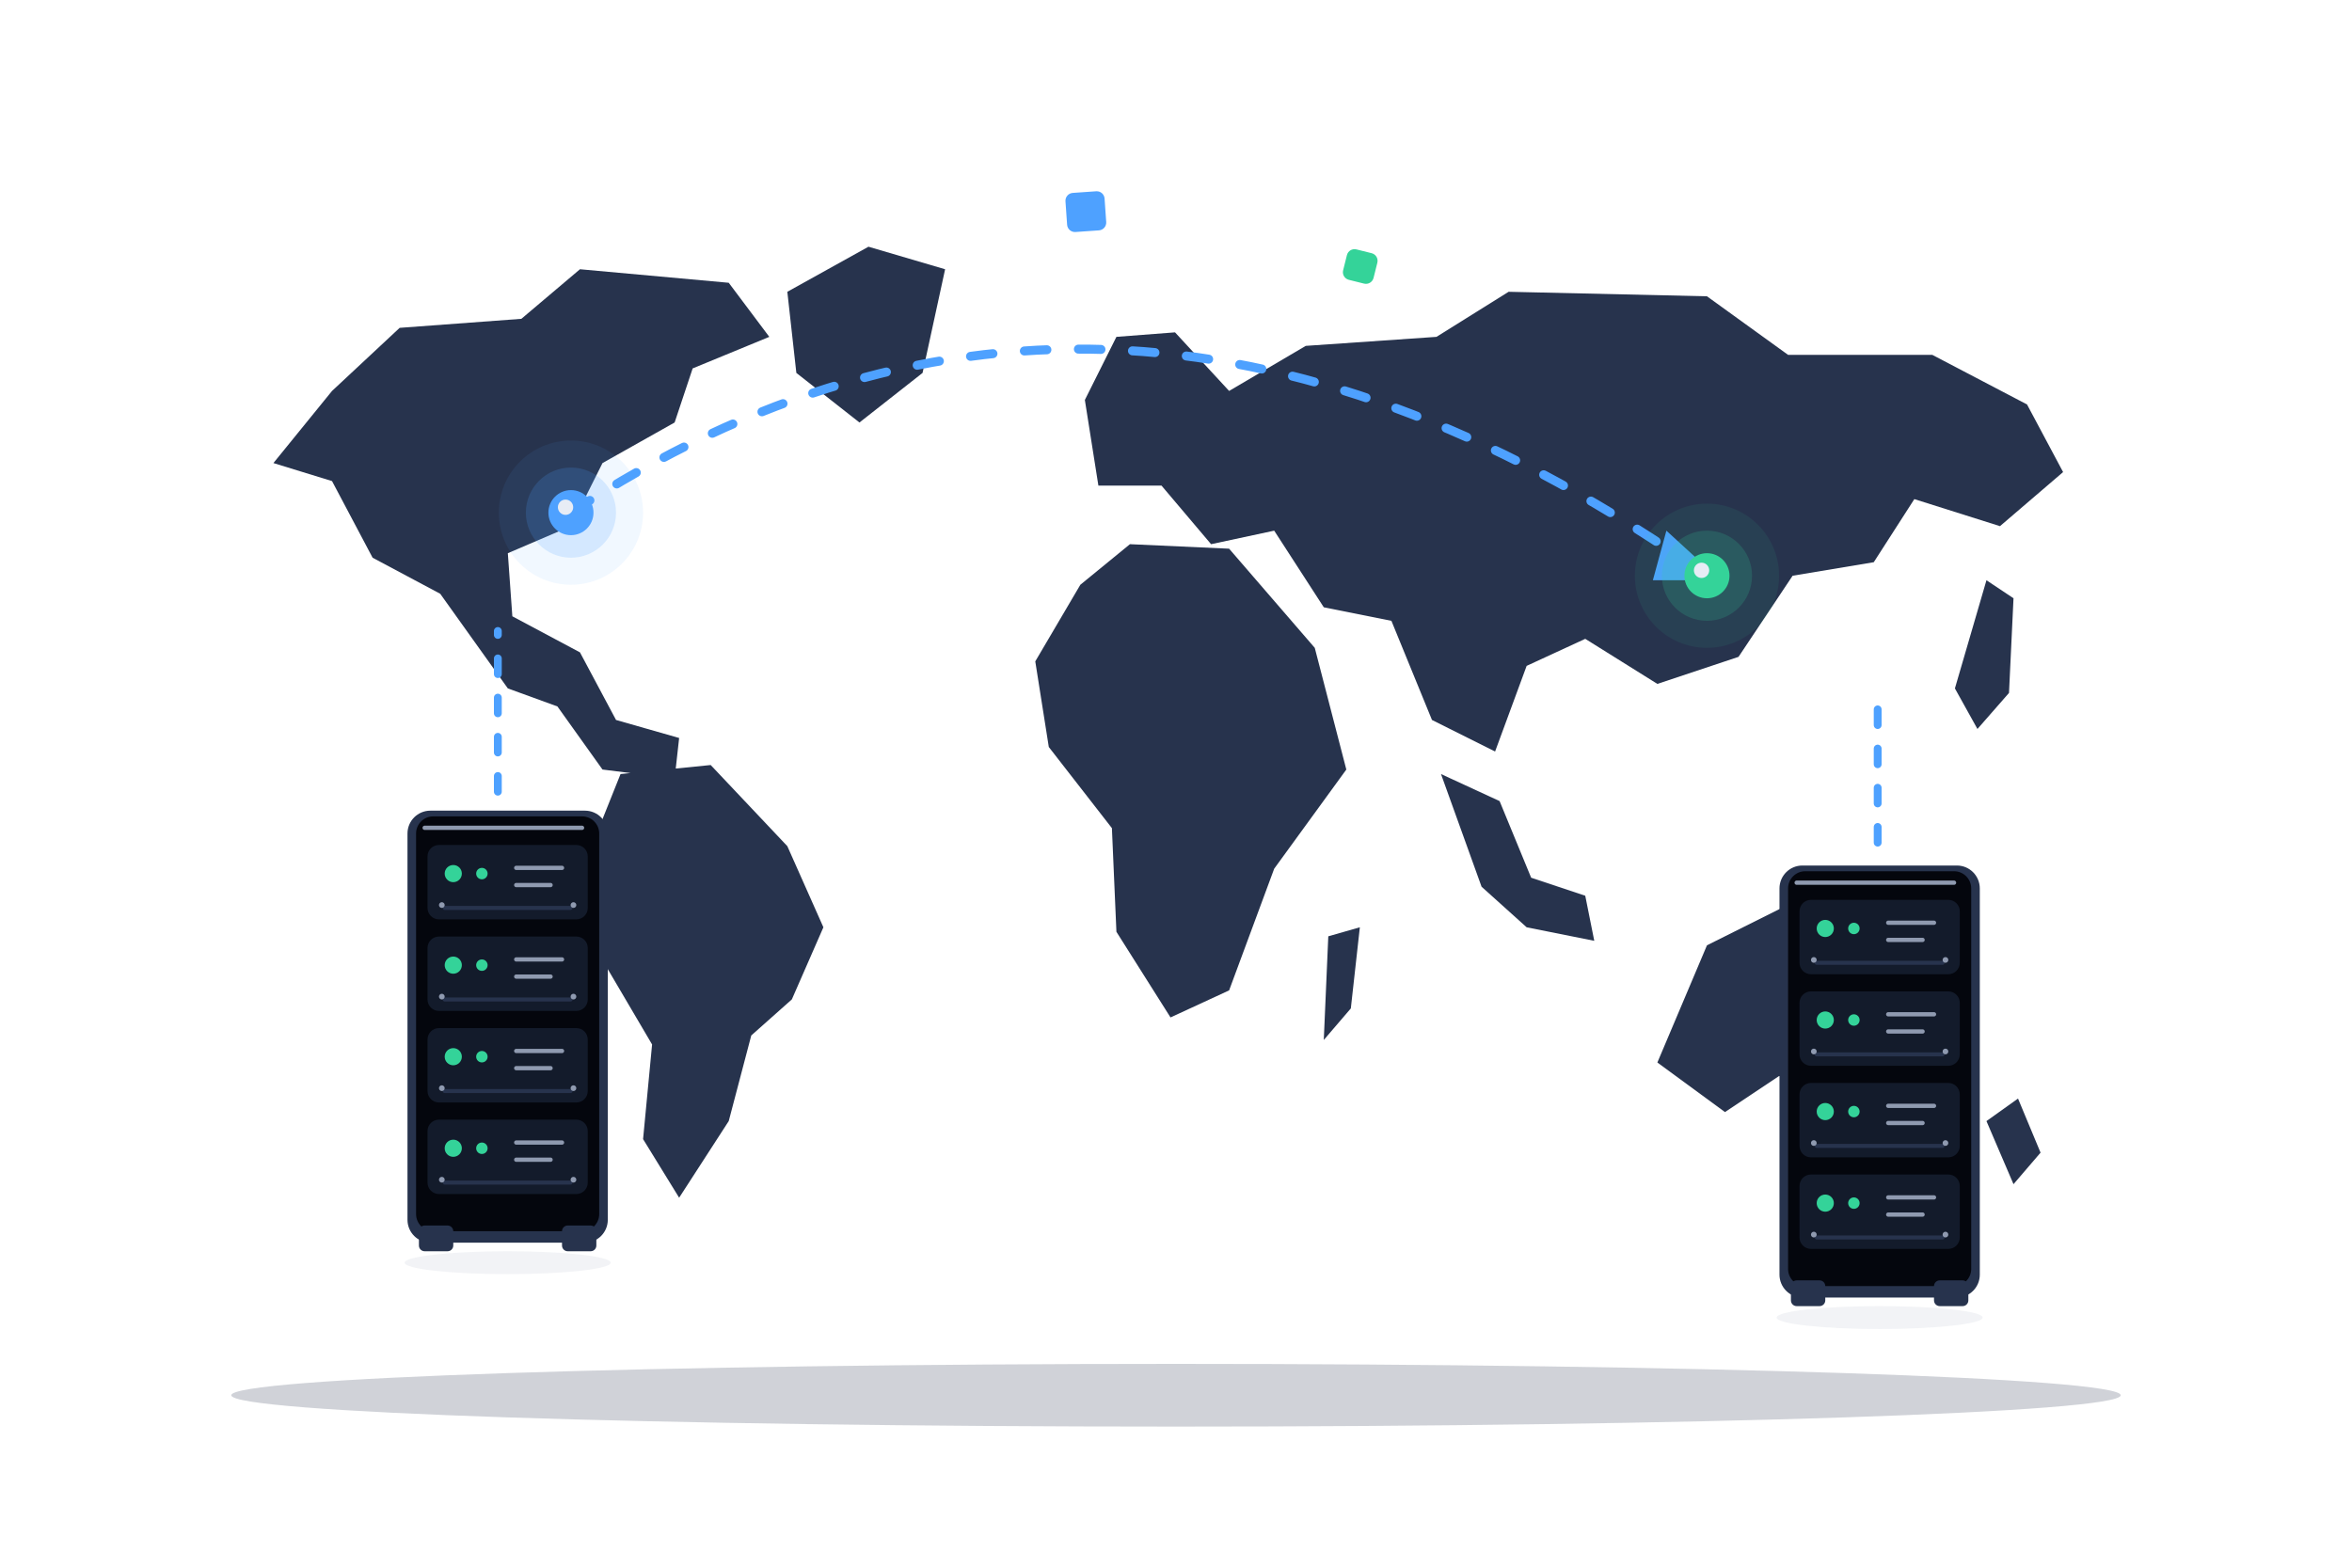
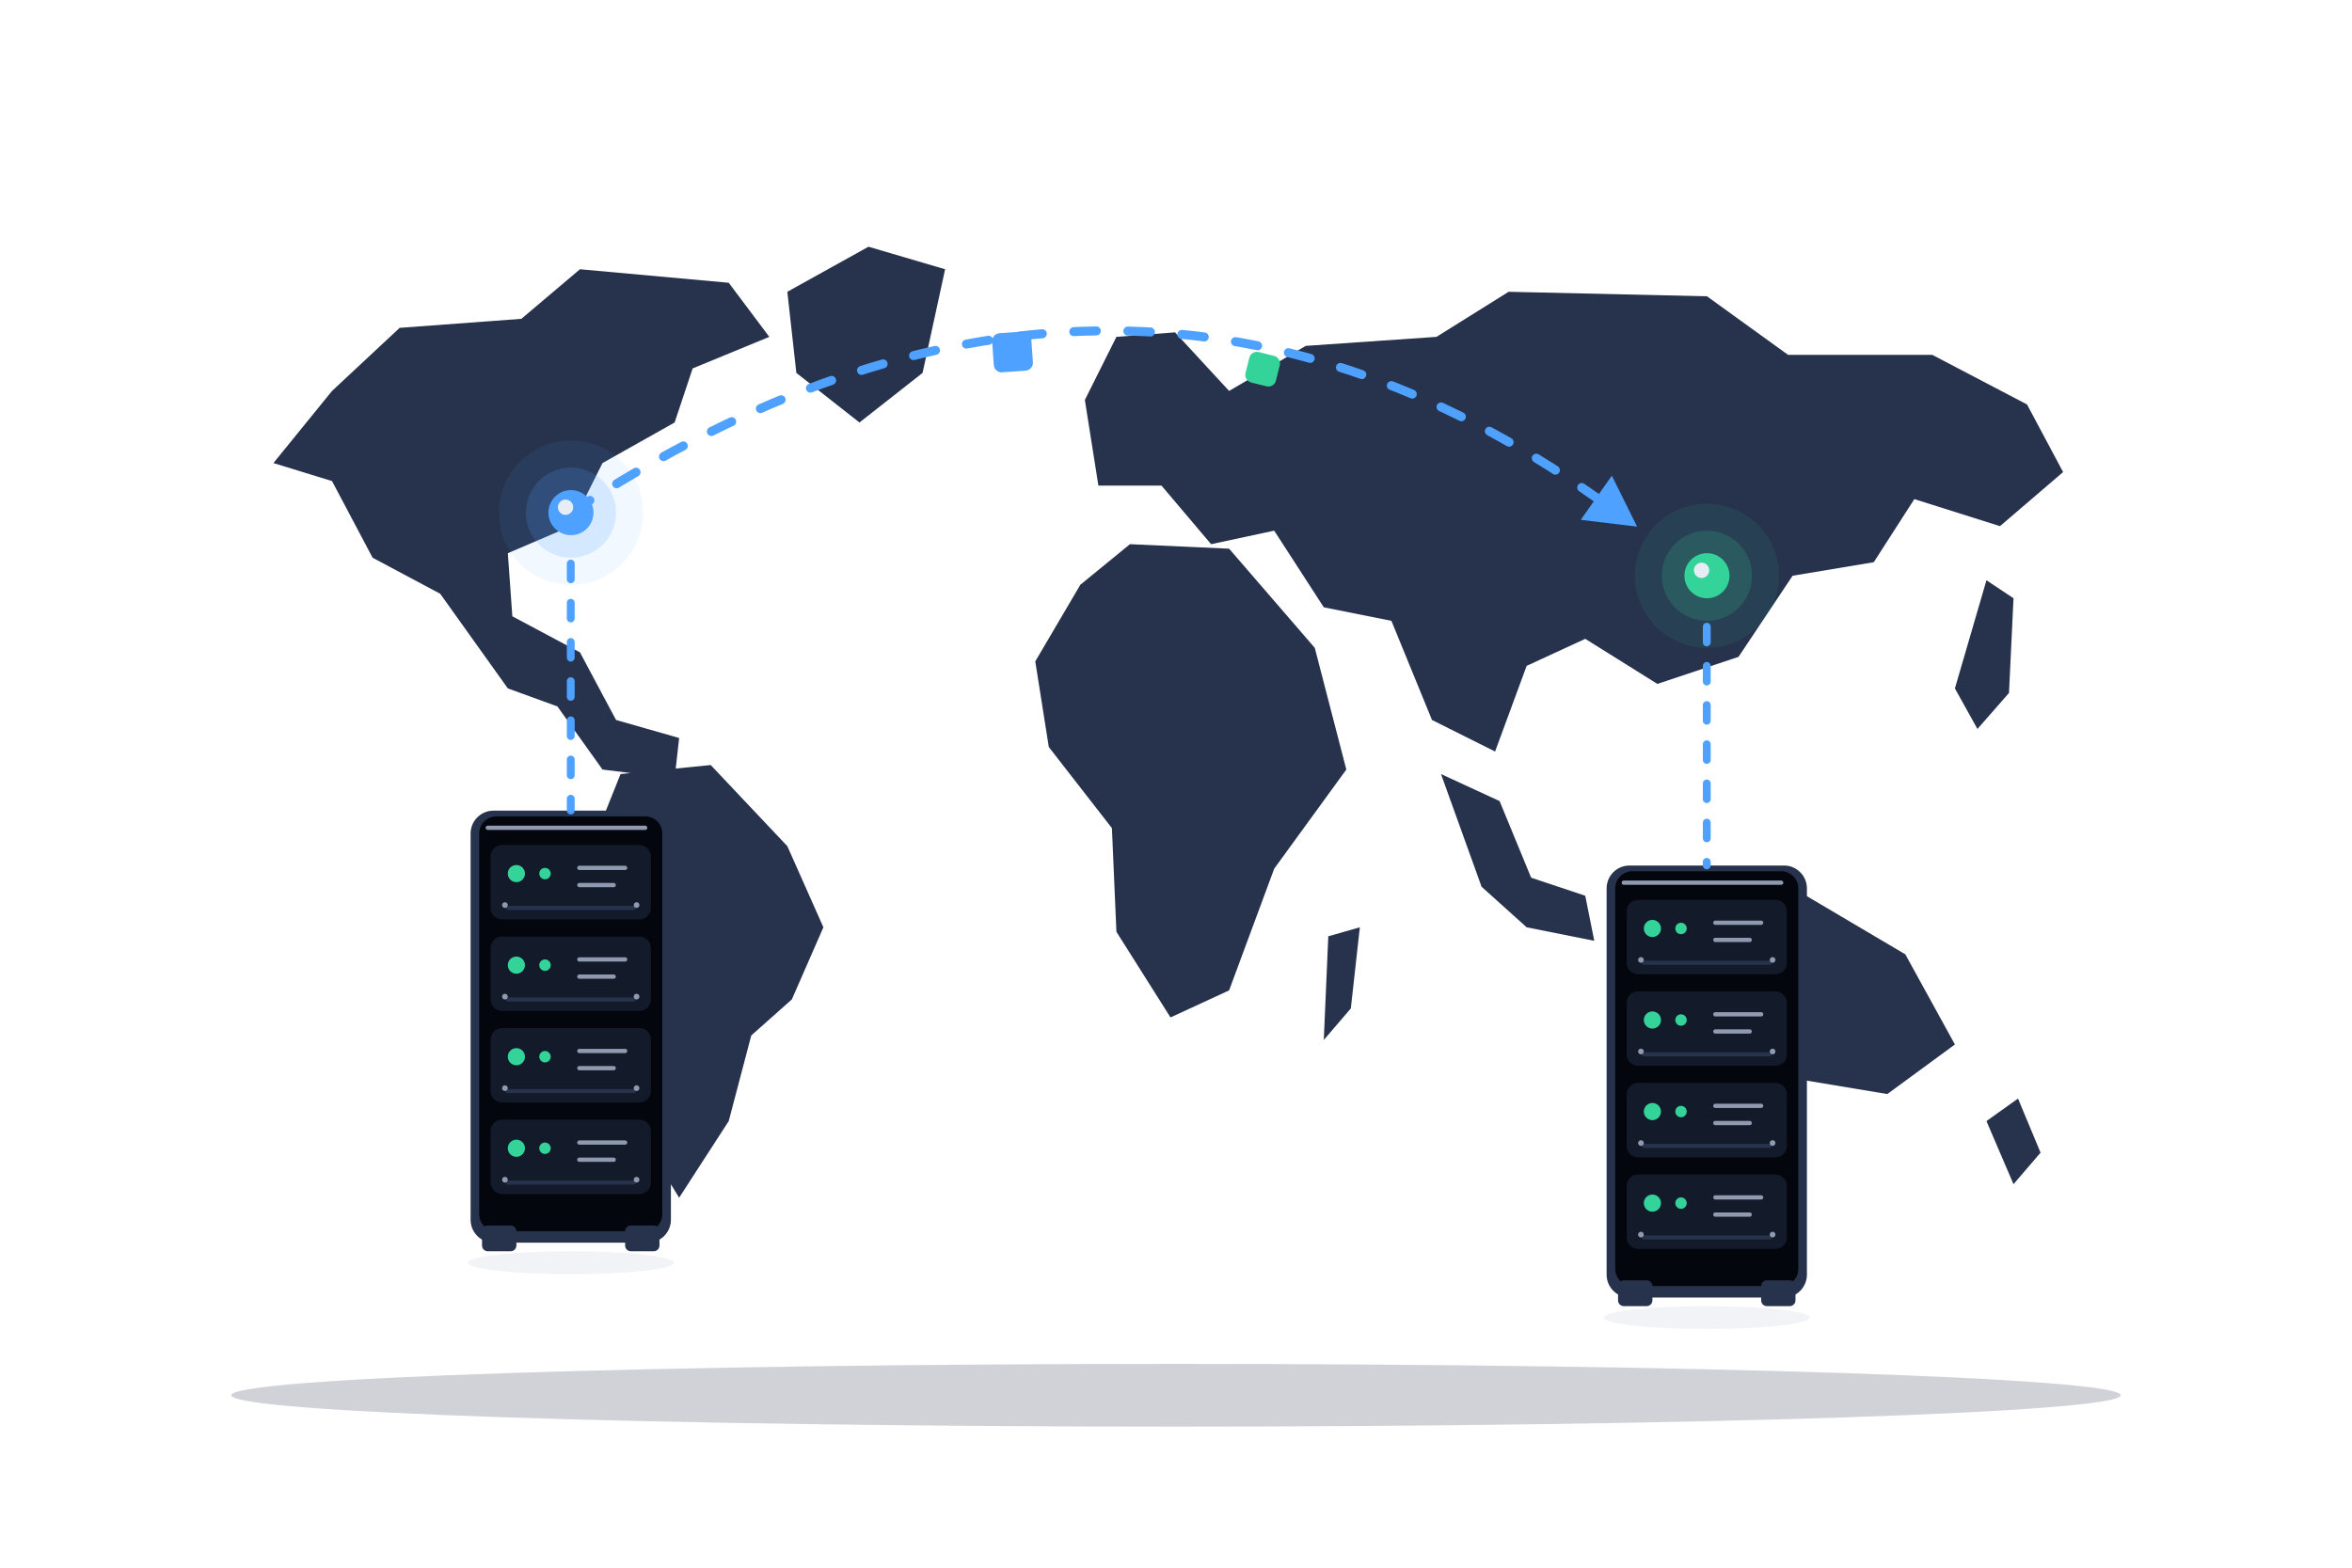
<svg xmlns="http://www.w3.org/2000/svg" width="600" height="400" viewBox="0 0 600 400" role="img" aria-labelledby="postcard-going-global-title">
  <g id="postcard-going-global" data-part="postcard-going-global">
    <g id="ground-shadow" data-part="ground-shadow">
      <ellipse cx="300" cy="356" rx="241" ry="8" fill="#27334d" opacity=".22" />
    </g>
    <g transform="translate(41 48) scale(1.15)">
      <g id="global-map" data-part="global-map">
        <g id="continents" data-part="continents">
          <path d="M38 45 L53 31 L80 29 L93 18 L126 21 L135 33 L118 40 L114 52 L98 61 L91 75 L77 81 L78 95 L93 103 L101 118 L115 122 L114 131 L98 129 L88 115 L77 111 L62 90 L47 82 L38 65 L25 61 Z M102 130 L122 128 L139 146 L147 164 L140 180 L131 188 L126 207 L115 224 L107 211 L109 190 L99 173 L94 150 Z M139 23 L157 13 L174 18 L169 41 L155 52 L141 41 Z M205 47 L212 33 L225 32 L237 45 L254 35 L283 33 L299 23 L343 24 L361 37 L393 37 L414 48 L422 63 L408 75 L389 69 L380 83 L362 86 L350 104 L332 110 L316 100 L303 106 L296 125 L282 118 L273 96 L258 93 L247 76 L233 79 L222 66 L208 66 Z M215 79 L237 80 L256 102 L263 129 L247 151 L237 178 L224 184 L212 165 L211 142 L197 124 L194 105 L204 88 Z M284 130 L297 136 L304 153 L316 157 L318 167 L303 164 L293 155 Z M343 168 L365 157 L387 170 L398 190 L383 201 L359 197 L347 205 L332 194 Z M405 207 L412 202 L417 214 L411 221 Z M259 166 L266 164 L264 182 L258 189 Z M405 87 L411 91 L410 112 L403 120 L398 111 Z" fill="#27334d" />
        </g>
        <g id="region-link" data-part="region-link">
-           <path d="M91 72 Q211 -7 343 86" fill="none" stroke="#4ea1ff" stroke-width="2" stroke-linecap="round" stroke-linejoin="round" stroke-dasharray="5 7" />
-           <path d="M334 76 L346 87 L331 87" fill="#4ea1ff" />
+           <path d="M91,72 Q211,-7 318.5 68.7" fill="none" stroke="#4ea1ff" stroke-width="2" stroke-linecap="round" stroke-linejoin="round" stroke-dasharray="5 7" />
+           <path d="M327.5 75.1 L315.0 73.6 L321.9 63.8 Z" fill="#4ea1ff" />
        </g>
        <g id="region-west" data-part="region-west" data-pivot="91 72">
          <ellipse cx="91" cy="72" rx="16" ry="16" fill="#4ea1ff" opacity=".08" />
          <ellipse cx="91" cy="72" rx="10" ry="10" fill="#4ea1ff" opacity=".18" />
          <ellipse cx="91" cy="72" rx="5" ry="5" fill="#4ea1ff" />
          <ellipse cx="89.8" cy="70.8" rx="1.7" ry="1.7" fill="#e7ecf5" />
        </g>
        <g id="region-east" data-part="region-east" data-pivot="343 86">
          <ellipse cx="343" cy="86" rx="16" ry="16" fill="#34d399" opacity=".08" />
          <ellipse cx="343" cy="86" rx="10" ry="10" fill="#34d399" opacity=".18" />
          <ellipse cx="343" cy="86" rx="5" ry="5" fill="#34d399" />
          <ellipse cx="341.8" cy="84.8" rx="1.7" ry="1.7" fill="#e7ecf5" />
        </g>
      </g>
    </g>
    <g id="west-datacenter" data-part="west-datacenter">
-       <g transform="translate(93 201) scale(0.73)">
+       <g transform="translate(109.1 201) scale(0.73)">
        <g id="west-ground-shadow" data-part="ground-shadow">
          <ellipse cx="50" cy="166" rx="36" ry="4" fill="#8f9ab0" opacity=".12" />
        </g>
        <g id="west-rack-body" data-part="rack-body">
          <rect x="15" y="8" width="70" height="151" rx="8" fill="#27334d" />
          <rect x="18" y="10" width="64" height="145" rx="6" fill="#04060d" />
          <path d="M21 14 H76" fill="none" stroke="#8f9ab0" stroke-width="1.5" stroke-linecap="round" stroke-linejoin="round" />
          <rect x="19" y="153" width="12" height="9" rx="2" fill="#27334d" />
          <rect x="69" y="153" width="12" height="9" rx="2" fill="#27334d" />
        </g>
        <g id="west-rack-units" data-part="rack-units">
          <g id="west-unit-0" data-part="unit-0">
            <rect x="22" y="20" width="56" height="26" rx="4" fill="#131b2b" />
            <path d="M28 42 H72" fill="none" stroke="#27334d" stroke-width="1.4" stroke-linecap="round" stroke-linejoin="round" />
            <g id="west-lights-0" data-part="lights-0">
              <ellipse cx="31" cy="30" rx="3" ry="3" fill="#34d399" />
              <ellipse cx="41" cy="30" rx="2" ry="2" fill="#34d399" />
            </g>
            <path d="M53 28 H69 M53 34 H65" fill="none" stroke="#8f9ab0" stroke-width="1.5" stroke-linecap="round" stroke-linejoin="round" />
            <ellipse cx="27" cy="41" rx="1" ry="1" fill="#8f9ab0" />
            <ellipse cx="73" cy="41" rx="1" ry="1" fill="#8f9ab0" />
          </g>
          <g id="west-unit-1" data-part="unit-1">
            <rect x="22" y="52" width="56" height="26" rx="4" fill="#131b2b" />
            <path d="M28 74 H72" fill="none" stroke="#27334d" stroke-width="1.4" stroke-linecap="round" stroke-linejoin="round" />
            <g id="west-lights-1" data-part="lights-1">
              <ellipse cx="31" cy="62" rx="3" ry="3" fill="#34d399" />
              <ellipse cx="41" cy="62" rx="2" ry="2" fill="#34d399" />
            </g>
            <path d="M53 60 H69 M53 66 H65" fill="none" stroke="#8f9ab0" stroke-width="1.5" stroke-linecap="round" stroke-linejoin="round" />
            <ellipse cx="27" cy="73" rx="1" ry="1" fill="#8f9ab0" />
            <ellipse cx="73" cy="73" rx="1" ry="1" fill="#8f9ab0" />
          </g>
          <g id="west-unit-2" data-part="unit-2">
            <rect x="22" y="84" width="56" height="26" rx="4" fill="#131b2b" />
            <path d="M28 106 H72" fill="none" stroke="#27334d" stroke-width="1.4" stroke-linecap="round" stroke-linejoin="round" />
            <g id="west-lights-2" data-part="lights-2">
              <ellipse cx="31" cy="94" rx="3" ry="3" fill="#34d399" />
              <ellipse cx="41" cy="94" rx="2" ry="2" fill="#34d399" />
            </g>
            <path d="M53 92 H69 M53 98 H65" fill="none" stroke="#8f9ab0" stroke-width="1.5" stroke-linecap="round" stroke-linejoin="round" />
            <ellipse cx="27" cy="105" rx="1" ry="1" fill="#8f9ab0" />
            <ellipse cx="73" cy="105" rx="1" ry="1" fill="#8f9ab0" />
          </g>
          <g id="west-unit-3" data-part="unit-3">
            <rect x="22" y="116" width="56" height="26" rx="4" fill="#131b2b" />
            <path d="M28 138 H72" fill="none" stroke="#27334d" stroke-width="1.4" stroke-linecap="round" stroke-linejoin="round" />
            <g id="west-lights-3" data-part="lights-3">
              <ellipse cx="31" cy="126" rx="3" ry="3" fill="#34d399" />
              <ellipse cx="41" cy="126" rx="2" ry="2" fill="#34d399" />
            </g>
            <path d="M53 124 H69 M53 130 H65" fill="none" stroke="#8f9ab0" stroke-width="1.5" stroke-linecap="round" stroke-linejoin="round" />
            <ellipse cx="27" cy="137" rx="1" ry="1" fill="#8f9ab0" />
            <ellipse cx="73" cy="137" rx="1" ry="1" fill="#8f9ab0" />
          </g>
        </g>
      </g>
    </g>
    <g id="east-datacenter" data-part="east-datacenter">
-       <g transform="translate(443 215) scale(0.73)">
+       <g transform="translate(398.9 215) scale(0.73)">
        <g id="east-ground-shadow" data-part="ground-shadow">
          <ellipse cx="50" cy="166" rx="36" ry="4" fill="#8f9ab0" opacity=".12" />
        </g>
        <g id="east-rack-body" data-part="rack-body">
          <rect x="15" y="8" width="70" height="151" rx="8" fill="#27334d" />
          <rect x="18" y="10" width="64" height="145" rx="6" fill="#04060d" />
          <path d="M21 14 H76" fill="none" stroke="#8f9ab0" stroke-width="1.5" stroke-linecap="round" stroke-linejoin="round" />
          <rect x="19" y="153" width="12" height="9" rx="2" fill="#27334d" />
          <rect x="69" y="153" width="12" height="9" rx="2" fill="#27334d" />
        </g>
        <g id="east-rack-units" data-part="rack-units">
          <g id="east-unit-0" data-part="unit-0">
            <rect x="22" y="20" width="56" height="26" rx="4" fill="#131b2b" />
            <path d="M28 42 H72" fill="none" stroke="#27334d" stroke-width="1.4" stroke-linecap="round" stroke-linejoin="round" />
            <g id="east-lights-0" data-part="lights-0">
              <ellipse cx="31" cy="30" rx="3" ry="3" fill="#34d399" />
              <ellipse cx="41" cy="30" rx="2" ry="2" fill="#34d399" />
            </g>
            <path d="M53 28 H69 M53 34 H65" fill="none" stroke="#8f9ab0" stroke-width="1.5" stroke-linecap="round" stroke-linejoin="round" />
            <ellipse cx="27" cy="41" rx="1" ry="1" fill="#8f9ab0" />
            <ellipse cx="73" cy="41" rx="1" ry="1" fill="#8f9ab0" />
          </g>
          <g id="east-unit-1" data-part="unit-1">
            <rect x="22" y="52" width="56" height="26" rx="4" fill="#131b2b" />
            <path d="M28 74 H72" fill="none" stroke="#27334d" stroke-width="1.4" stroke-linecap="round" stroke-linejoin="round" />
            <g id="east-lights-1" data-part="lights-1">
              <ellipse cx="31" cy="62" rx="3" ry="3" fill="#34d399" />
              <ellipse cx="41" cy="62" rx="2" ry="2" fill="#34d399" />
            </g>
            <path d="M53 60 H69 M53 66 H65" fill="none" stroke="#8f9ab0" stroke-width="1.5" stroke-linecap="round" stroke-linejoin="round" />
            <ellipse cx="27" cy="73" rx="1" ry="1" fill="#8f9ab0" />
            <ellipse cx="73" cy="73" rx="1" ry="1" fill="#8f9ab0" />
          </g>
          <g id="east-unit-2" data-part="unit-2">
            <rect x="22" y="84" width="56" height="26" rx="4" fill="#131b2b" />
            <path d="M28 106 H72" fill="none" stroke="#27334d" stroke-width="1.4" stroke-linecap="round" stroke-linejoin="round" />
            <g id="east-lights-2" data-part="lights-2">
              <ellipse cx="31" cy="94" rx="3" ry="3" fill="#34d399" />
              <ellipse cx="41" cy="94" rx="2" ry="2" fill="#34d399" />
            </g>
            <path d="M53 92 H69 M53 98 H65" fill="none" stroke="#8f9ab0" stroke-width="1.5" stroke-linecap="round" stroke-linejoin="round" />
            <ellipse cx="27" cy="105" rx="1" ry="1" fill="#8f9ab0" />
            <ellipse cx="73" cy="105" rx="1" ry="1" fill="#8f9ab0" />
          </g>
          <g id="east-unit-3" data-part="unit-3">
            <rect x="22" y="116" width="56" height="26" rx="4" fill="#131b2b" />
            <path d="M28 138 H72" fill="none" stroke="#27334d" stroke-width="1.4" stroke-linecap="round" stroke-linejoin="round" />
            <g id="east-lights-3" data-part="lights-3">
              <ellipse cx="31" cy="126" rx="3" ry="3" fill="#34d399" />
              <ellipse cx="41" cy="126" rx="2" ry="2" fill="#34d399" />
            </g>
            <path d="M53 124 H69 M53 130 H65" fill="none" stroke="#8f9ab0" stroke-width="1.5" stroke-linecap="round" stroke-linejoin="round" />
            <ellipse cx="27" cy="137" rx="1" ry="1" fill="#8f9ab0" />
            <ellipse cx="73" cy="137" rx="1" ry="1" fill="#8f9ab0" />
          </g>
        </g>
      </g>
    </g>
    <g id="datacenter-links" data-part="datacenter-links">
-       <path d="M127 202 V161 M479 215 V178" fill="none" stroke="#4ea1ff" stroke-width="2" stroke-linecap="round" stroke-linejoin="round" stroke-dasharray="4 6" />
+       <path d="M145.6 143.8 V206.8 M435.4 159.9 V220.8" fill="none" stroke="#4ea1ff" stroke-width="2" stroke-linecap="round" stroke-linejoin="round" stroke-dasharray="4 6" />
    </g>
    <g id="travelling-packets" data-part="travelling-packets">
-       <rect x="272" y="49" width="10" height="10" rx="2" fill="#4ea1ff" transform="rotate(-4 277 54)" />
-       <rect x="343" y="64" width="8" height="8" rx="2" fill="#34d399" transform="rotate(14 347 68)" />
+       <rect x="253.3" y="84.8" width="10" height="10" rx="2" fill="#4ea1ff" transform="rotate(-4 258.3 89.8)" />
+       <rect x="318.1" y="90.2" width="8" height="8" rx="2" fill="#34d399" transform="rotate(14 322.1 94.2)" />
    </g>
  </g>
</svg>
